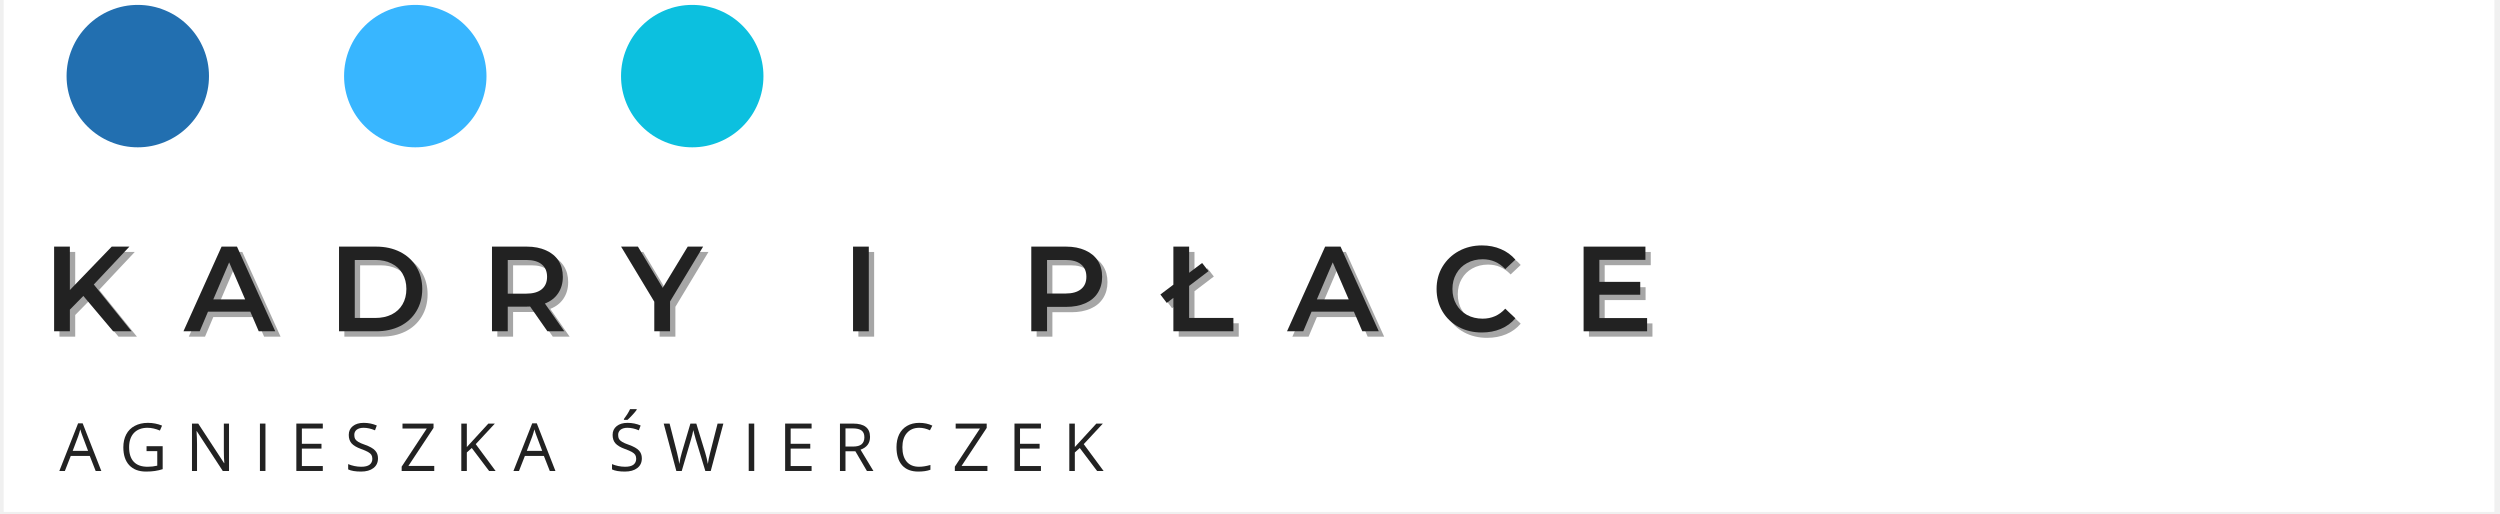
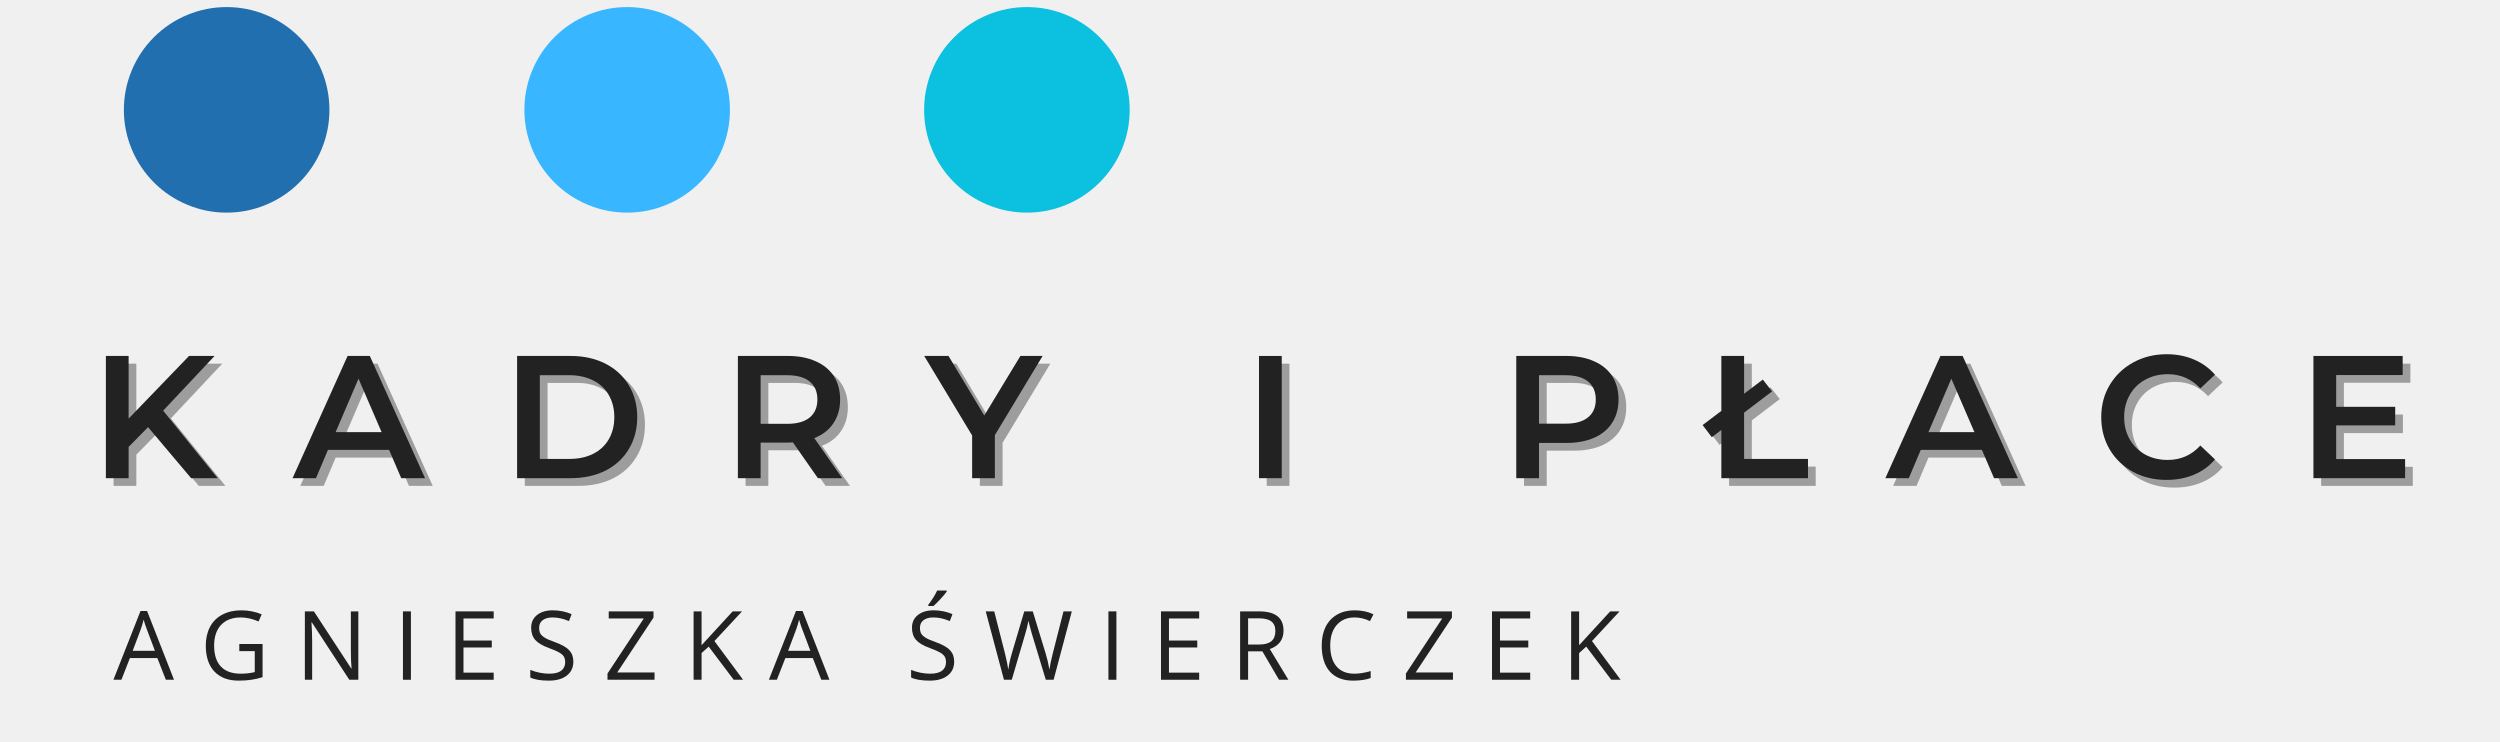
- <svg xmlns="http://www.w3.org/2000/svg" width="433" viewBox="0 0 324.75 66.75" height="89" version="1.0">
+ <svg xmlns="http://www.w3.org/2000/svg" width="300" viewBox="0 0 220 66.75" height="89" version="1.0">
  <defs>
    <g />
    <clipPath id="d1c2588e55">
      <path d="M 0.48 0 L 324.02 0 L 324.02 66.5 L 0.48 66.5 Z M 0.48 0 " clip-rule="nonzero" />
    </clipPath>
    <clipPath id="6e0aa0e3ad">
      <path d="M 8.648 0.637 L 27.148 0.637 L 27.148 19.137 L 8.648 19.137 Z M 8.648 0.637 " clip-rule="nonzero" />
    </clipPath>
    <clipPath id="3c121b77fb">
      <path d="M 17.898 0.637 C 16.672 0.637 15.492 0.871 14.359 1.34 C 13.227 1.809 12.227 2.477 11.359 3.344 C 10.492 4.211 9.824 5.211 9.355 6.344 C 8.883 7.48 8.648 8.66 8.648 9.887 C 8.648 11.113 8.883 12.293 9.355 13.426 C 9.824 14.559 10.492 15.559 11.359 16.426 C 12.227 17.293 13.227 17.961 14.359 18.43 C 15.492 18.902 16.672 19.137 17.898 19.137 C 19.125 19.137 20.305 18.902 21.438 18.43 C 22.574 17.961 23.574 17.293 24.441 16.426 C 25.309 15.559 25.977 14.559 26.445 13.426 C 26.914 12.293 27.148 11.113 27.148 9.887 C 27.148 8.66 26.914 7.48 26.445 6.344 C 25.977 5.211 25.309 4.211 24.441 3.344 C 23.574 2.477 22.574 1.809 21.438 1.34 C 20.305 0.871 19.125 0.637 17.898 0.637 Z M 17.898 0.637 " clip-rule="nonzero" />
    </clipPath>
    <clipPath id="b4ff9e5999">
      <path d="M 44.695 0.637 L 63.195 0.637 L 63.195 19.137 L 44.695 19.137 Z M 44.695 0.637 " clip-rule="nonzero" />
    </clipPath>
    <clipPath id="64219cd85f">
      <path d="M 53.945 0.637 C 52.719 0.637 51.539 0.871 50.406 1.34 C 49.273 1.809 48.27 2.477 47.402 3.344 C 46.535 4.211 45.867 5.211 45.398 6.344 C 44.93 7.48 44.695 8.66 44.695 9.887 C 44.695 11.113 44.93 12.293 45.398 13.426 C 45.867 14.559 46.535 15.559 47.402 16.426 C 48.27 17.293 49.273 17.961 50.406 18.43 C 51.539 18.902 52.719 19.137 53.945 19.137 C 55.172 19.137 56.352 18.902 57.484 18.43 C 58.617 17.961 59.617 17.293 60.484 16.426 C 61.352 15.559 62.02 14.559 62.492 13.426 C 62.961 12.293 63.195 11.113 63.195 9.887 C 63.195 8.66 62.961 7.48 62.492 6.344 C 62.02 5.211 61.352 4.211 60.484 3.344 C 59.617 2.477 58.617 1.809 57.484 1.34 C 56.352 0.871 55.172 0.637 53.945 0.637 Z M 53.945 0.637 " clip-rule="nonzero" />
    </clipPath>
    <clipPath id="1622db8b1f">
      <path d="M 80.672 0.637 L 99.172 0.637 L 99.172 19.137 L 80.672 19.137 Z M 80.672 0.637 " clip-rule="nonzero" />
    </clipPath>
    <clipPath id="e799935998">
      <path d="M 89.922 0.637 C 88.695 0.637 87.516 0.871 86.383 1.34 C 85.25 1.809 84.25 2.477 83.383 3.344 C 82.512 4.211 81.844 5.211 81.375 6.344 C 80.906 7.48 80.672 8.66 80.672 9.887 C 80.672 11.113 80.906 12.293 81.375 13.426 C 81.844 14.559 82.512 15.559 83.383 16.426 C 84.25 17.293 85.25 17.961 86.383 18.43 C 87.516 18.902 88.695 19.137 89.922 19.137 C 91.148 19.137 92.328 18.902 93.461 18.43 C 94.594 17.961 95.594 17.293 96.461 16.426 C 97.328 15.559 98 14.559 98.469 13.426 C 98.938 12.293 99.172 11.113 99.172 9.887 C 99.172 8.66 98.938 7.48 98.469 6.344 C 98 5.211 97.328 4.211 96.461 3.344 C 95.594 2.477 94.594 1.809 93.461 1.34 C 92.328 0.871 91.148 0.637 89.922 0.637 Z M 89.922 0.637 " clip-rule="nonzero" />
    </clipPath>
  </defs>
-   <g clip-path="url(#d1c2588e55)">
-     <path fill="#ffffff" d="M 0.48 0 L 324.02 0 L 324.02 66.5 L 0.48 66.5 Z M 0.48 0 " fill-opacity="1" fill-rule="nonzero" />
-   </g>
+   <g clip-path="url(#d1c2588e55)" />
  <g fill="#222222" fill-opacity="0.4">
    <g transform="translate(6.253889, 43.72967)">
      <g>
        <path d="M 5.266 -4.594 L 3.516 -2.812 L 3.516 0 L 1.469 0 L 1.469 -11 L 3.516 -11 L 3.516 -5.359 L 8.953 -11 L 11.25 -11 L 6.625 -6.078 L 11.531 0 L 9.141 0 Z M 5.266 -4.594 " />
      </g>
    </g>
  </g>
  <g fill="#222222" fill-opacity="0.4">
    <g transform="translate(24.60198, 43.72967)">
      <g>
        <path d="M 8.609 -2.547 L 3.109 -2.547 L 2.031 0 L -0.078 0 L 4.875 -11 L 6.875 -11 L 11.844 0 L 9.703 0 Z M 7.938 -4.141 L 5.859 -8.953 L 3.797 -4.141 Z M 7.938 -4.141 " />
      </g>
    </g>
  </g>
  <g fill="#222222" fill-opacity="0.4">
    <g transform="translate(43.26389, 43.72967)">
      <g>
        <path d="M 1.469 -11 L 6.281 -11 C 7.457 -11 8.5 -10.77 9.406 -10.312 C 10.312 -9.852 11.016 -9.207 11.516 -8.375 C 12.023 -7.539 12.281 -6.582 12.281 -5.5 C 12.281 -4.406 12.023 -3.441 11.516 -2.609 C 11.016 -1.773 10.312 -1.129 9.406 -0.672 C 8.5 -0.223 7.457 0 6.281 0 L 1.469 0 Z M 6.188 -1.734 C 6.988 -1.734 7.695 -1.883 8.312 -2.188 C 8.926 -2.5 9.395 -2.938 9.719 -3.5 C 10.051 -4.07 10.219 -4.738 10.219 -5.5 C 10.219 -6.25 10.051 -6.91 9.719 -7.484 C 9.395 -8.055 8.926 -8.492 8.312 -8.797 C 7.695 -9.109 6.988 -9.266 6.188 -9.266 L 3.516 -9.266 L 3.516 -1.734 Z M 6.188 -1.734 " />
      </g>
    </g>
  </g>
  <g fill="#222222" fill-opacity="0.4">
    <g transform="translate(63.13404, 43.72967)">
      <g>
        <path d="M 8.672 0 L 6.422 -3.219 C 6.328 -3.207 6.188 -3.203 6 -3.203 L 3.516 -3.203 L 3.516 0 L 1.469 0 L 1.469 -11 L 6 -11 C 6.945 -11 7.773 -10.836 8.484 -10.516 C 9.191 -10.203 9.734 -9.754 10.109 -9.172 C 10.484 -8.586 10.672 -7.891 10.672 -7.078 C 10.672 -6.254 10.469 -5.539 10.062 -4.938 C 9.664 -4.344 9.094 -3.898 8.344 -3.609 L 10.859 0 Z M 8.625 -7.078 C 8.625 -7.785 8.391 -8.328 7.922 -8.703 C 7.461 -9.078 6.789 -9.266 5.906 -9.266 L 3.516 -9.266 L 3.516 -4.891 L 5.906 -4.891 C 6.789 -4.891 7.461 -5.078 7.922 -5.453 C 8.391 -5.836 8.625 -6.379 8.625 -7.078 Z M 8.625 -7.078 " />
      </g>
    </g>
  </g>
  <g fill="#222222" fill-opacity="0.4">
    <g transform="translate(81.51351, 43.72967)">
      <g>
        <path d="M 6.219 -3.875 L 6.219 0 L 4.172 0 L 4.172 -3.844 L -0.141 -11 L 2.047 -11 L 5.266 -5.641 L 8.516 -11 L 10.516 -11 Z M 6.219 -3.875 " />
      </g>
    </g>
  </g>
  <g fill="#222222" fill-opacity="0.4">
    <g transform="translate(98.79461, 43.72967)">
      <g />
    </g>
  </g>
  <g fill="#222222" fill-opacity="0.4">
    <g transform="translate(110.0346, 43.72967)">
      <g>
        <path d="M 1.469 -11 L 3.516 -11 L 3.516 0 L 1.469 0 Z M 1.469 -11 " />
      </g>
    </g>
  </g>
  <g fill="#222222" fill-opacity="0.4">
    <g transform="translate(121.9493, 43.72967)">
      <g />
    </g>
  </g>
  <g fill="#222222" fill-opacity="0.4">
    <g transform="translate(133.1893, 43.72967)">
      <g>
        <path d="M 6 -11 C 6.945 -11 7.773 -10.836 8.484 -10.516 C 9.191 -10.203 9.734 -9.754 10.109 -9.172 C 10.484 -8.586 10.672 -7.891 10.672 -7.078 C 10.672 -6.285 10.484 -5.594 10.109 -5 C 9.734 -4.406 9.191 -3.953 8.484 -3.641 C 7.773 -3.328 6.945 -3.172 6 -3.172 L 3.516 -3.172 L 3.516 0 L 1.469 0 L 1.469 -11 Z M 5.906 -4.906 C 6.789 -4.906 7.461 -5.094 7.922 -5.469 C 8.391 -5.844 8.625 -6.379 8.625 -7.078 C 8.625 -7.785 8.391 -8.328 7.922 -8.703 C 7.461 -9.078 6.789 -9.266 5.906 -9.266 L 3.516 -9.266 L 3.516 -4.906 Z M 5.906 -4.906 " />
      </g>
    </g>
  </g>
  <g fill="#222222" fill-opacity="0.4">
    <g transform="translate(151.4904, 43.72967)">
      <g>
        <path d="M 1.625 -11 L 3.672 -11 L 3.672 -1.734 L 9.422 -1.734 L 9.422 0 L 1.625 0 Z M -0.062 -4.781 L 5.359 -8.875 L 6.188 -7.812 L 0.766 -3.688 Z M -0.062 -4.781 " />
      </g>
    </g>
  </g>
  <g fill="#222222" fill-opacity="0.4">
    <g transform="translate(167.9555, 43.72967)">
      <g>
        <path d="M 8.609 -2.547 L 3.109 -2.547 L 2.031 0 L -0.078 0 L 4.875 -11 L 6.875 -11 L 11.844 0 L 9.703 0 Z M 7.938 -4.141 L 5.859 -8.953 L 3.797 -4.141 Z M 7.938 -4.141 " />
      </g>
    </g>
  </g>
  <g fill="#222222" fill-opacity="0.4">
    <g transform="translate(186.6174, 43.72967)">
      <g>
        <path d="M 6.562 0.156 C 5.457 0.156 4.457 -0.082 3.562 -0.562 C 2.664 -1.051 1.961 -1.723 1.453 -2.578 C 0.941 -3.441 0.688 -4.414 0.688 -5.5 C 0.688 -6.57 0.941 -7.535 1.453 -8.391 C 1.973 -9.254 2.68 -9.93 3.578 -10.422 C 4.473 -10.91 5.473 -11.156 6.578 -11.156 C 7.484 -11.156 8.305 -10.992 9.047 -10.672 C 9.785 -10.359 10.41 -9.906 10.922 -9.312 L 9.609 -8.078 C 8.816 -8.93 7.836 -9.359 6.672 -9.359 C 5.922 -9.359 5.242 -9.191 4.641 -8.859 C 4.047 -8.535 3.582 -8.078 3.25 -7.484 C 2.914 -6.898 2.75 -6.238 2.75 -5.5 C 2.75 -4.75 2.914 -4.082 3.25 -3.5 C 3.582 -2.914 4.047 -2.457 4.641 -2.125 C 5.242 -1.801 5.922 -1.641 6.672 -1.641 C 7.836 -1.641 8.816 -2.07 9.609 -2.938 L 10.922 -1.688 C 10.41 -1.082 9.781 -0.625 9.031 -0.312 C 8.289 0 7.469 0.156 6.562 0.156 Z M 6.562 0.156 " />
      </g>
    </g>
  </g>
  <g fill="#222222" fill-opacity="0.4">
    <g transform="translate(204.9341, 43.72967)">
      <g>
        <path d="M 9.719 -1.719 L 9.719 0 L 1.469 0 L 1.469 -11 L 9.5 -11 L 9.5 -9.281 L 3.516 -9.281 L 3.516 -6.422 L 8.828 -6.422 L 8.828 -4.75 L 3.516 -4.75 L 3.516 -1.719 Z M 9.719 -1.719 " />
      </g>
    </g>
  </g>
  <g fill="#222222" fill-opacity="1">
    <g transform="translate(5.559916, 43.0357)">
      <g>
        <path d="M 5.266 -4.594 L 3.516 -2.812 L 3.516 0 L 1.469 0 L 1.469 -11 L 3.516 -11 L 3.516 -5.359 L 8.953 -11 L 11.25 -11 L 6.625 -6.078 L 11.531 0 L 9.141 0 Z M 5.266 -4.594 " />
      </g>
    </g>
  </g>
  <g fill="#222222" fill-opacity="1">
    <g transform="translate(23.90801, 43.0357)">
      <g>
        <path d="M 8.609 -2.547 L 3.109 -2.547 L 2.031 0 L -0.078 0 L 4.875 -11 L 6.875 -11 L 11.844 0 L 9.703 0 Z M 7.938 -4.141 L 5.859 -8.953 L 3.797 -4.141 Z M 7.938 -4.141 " />
      </g>
    </g>
  </g>
  <g fill="#222222" fill-opacity="1">
    <g transform="translate(42.56992, 43.0357)">
      <g>
        <path d="M 1.469 -11 L 6.281 -11 C 7.457 -11 8.5 -10.77 9.406 -10.312 C 10.312 -9.852 11.016 -9.207 11.516 -8.375 C 12.023 -7.539 12.281 -6.582 12.281 -5.5 C 12.281 -4.406 12.023 -3.441 11.516 -2.609 C 11.016 -1.773 10.312 -1.129 9.406 -0.672 C 8.5 -0.223 7.457 0 6.281 0 L 1.469 0 Z M 6.188 -1.734 C 6.988 -1.734 7.695 -1.883 8.312 -2.188 C 8.926 -2.5 9.395 -2.938 9.719 -3.5 C 10.051 -4.07 10.219 -4.738 10.219 -5.5 C 10.219 -6.25 10.051 -6.91 9.719 -7.484 C 9.395 -8.055 8.926 -8.492 8.312 -8.797 C 7.695 -9.109 6.988 -9.266 6.188 -9.266 L 3.516 -9.266 L 3.516 -1.734 Z M 6.188 -1.734 " />
      </g>
    </g>
  </g>
  <g fill="#222222" fill-opacity="1">
    <g transform="translate(62.44006, 43.0357)">
      <g>
        <path d="M 8.672 0 L 6.422 -3.219 C 6.328 -3.207 6.188 -3.203 6 -3.203 L 3.516 -3.203 L 3.516 0 L 1.469 0 L 1.469 -11 L 6 -11 C 6.945 -11 7.773 -10.836 8.484 -10.516 C 9.191 -10.203 9.734 -9.754 10.109 -9.172 C 10.484 -8.586 10.672 -7.891 10.672 -7.078 C 10.672 -6.254 10.469 -5.539 10.062 -4.938 C 9.664 -4.344 9.094 -3.898 8.344 -3.609 L 10.859 0 Z M 8.625 -7.078 C 8.625 -7.785 8.391 -8.328 7.922 -8.703 C 7.461 -9.078 6.789 -9.266 5.906 -9.266 L 3.516 -9.266 L 3.516 -4.891 L 5.906 -4.891 C 6.789 -4.891 7.461 -5.078 7.922 -5.453 C 8.391 -5.836 8.625 -6.379 8.625 -7.078 Z M 8.625 -7.078 " />
      </g>
    </g>
  </g>
  <g fill="#222222" fill-opacity="1">
    <g transform="translate(80.81954, 43.0357)">
      <g>
        <path d="M 6.219 -3.875 L 6.219 0 L 4.172 0 L 4.172 -3.844 L -0.141 -11 L 2.047 -11 L 5.266 -5.641 L 8.516 -11 L 10.516 -11 Z M 6.219 -3.875 " />
      </g>
    </g>
  </g>
  <g fill="#222222" fill-opacity="1">
    <g transform="translate(98.10063, 43.0357)">
      <g />
    </g>
  </g>
  <g fill="#222222" fill-opacity="1">
    <g transform="translate(109.3406, 43.0357)">
      <g>
        <path d="M 1.469 -11 L 3.516 -11 L 3.516 0 L 1.469 0 Z M 1.469 -11 " />
      </g>
    </g>
  </g>
  <g fill="#222222" fill-opacity="1">
    <g transform="translate(121.2554, 43.0357)">
      <g />
    </g>
  </g>
  <g fill="#222222" fill-opacity="1">
    <g transform="translate(132.4954, 43.0357)">
      <g>
        <path d="M 6 -11 C 6.945 -11 7.773 -10.836 8.484 -10.516 C 9.191 -10.203 9.734 -9.754 10.109 -9.172 C 10.484 -8.586 10.672 -7.891 10.672 -7.078 C 10.672 -6.285 10.484 -5.594 10.109 -5 C 9.734 -4.406 9.191 -3.953 8.484 -3.641 C 7.773 -3.328 6.945 -3.172 6 -3.172 L 3.516 -3.172 L 3.516 0 L 1.469 0 L 1.469 -11 Z M 5.906 -4.906 C 6.789 -4.906 7.461 -5.094 7.922 -5.469 C 8.391 -5.844 8.625 -6.379 8.625 -7.078 C 8.625 -7.785 8.391 -8.328 7.922 -8.703 C 7.461 -9.078 6.789 -9.266 5.906 -9.266 L 3.516 -9.266 L 3.516 -4.906 Z M 5.906 -4.906 " />
      </g>
    </g>
  </g>
  <g fill="#222222" fill-opacity="1">
    <g transform="translate(150.7964, 43.0357)">
      <g>
        <path d="M 1.625 -11 L 3.672 -11 L 3.672 -1.734 L 9.422 -1.734 L 9.422 0 L 1.625 0 Z M -0.062 -4.781 L 5.359 -8.875 L 6.188 -7.812 L 0.766 -3.688 Z M -0.062 -4.781 " />
      </g>
    </g>
  </g>
  <g fill="#222222" fill-opacity="1">
    <g transform="translate(167.2615, 43.0357)">
      <g>
        <path d="M 8.609 -2.547 L 3.109 -2.547 L 2.031 0 L -0.078 0 L 4.875 -11 L 6.875 -11 L 11.844 0 L 9.703 0 Z M 7.938 -4.141 L 5.859 -8.953 L 3.797 -4.141 Z M 7.938 -4.141 " />
      </g>
    </g>
  </g>
  <g fill="#222222" fill-opacity="1">
    <g transform="translate(185.9234, 43.0357)">
      <g>
        <path d="M 6.562 0.156 C 5.457 0.156 4.457 -0.082 3.562 -0.562 C 2.664 -1.051 1.961 -1.723 1.453 -2.578 C 0.941 -3.441 0.688 -4.414 0.688 -5.5 C 0.688 -6.57 0.941 -7.535 1.453 -8.391 C 1.973 -9.254 2.68 -9.93 3.578 -10.422 C 4.473 -10.91 5.473 -11.156 6.578 -11.156 C 7.484 -11.156 8.305 -10.992 9.047 -10.672 C 9.785 -10.359 10.41 -9.906 10.922 -9.312 L 9.609 -8.078 C 8.816 -8.93 7.836 -9.359 6.672 -9.359 C 5.922 -9.359 5.242 -9.191 4.641 -8.859 C 4.047 -8.535 3.582 -8.078 3.25 -7.484 C 2.914 -6.898 2.75 -6.238 2.75 -5.5 C 2.75 -4.75 2.914 -4.082 3.25 -3.5 C 3.582 -2.914 4.047 -2.457 4.641 -2.125 C 5.242 -1.801 5.922 -1.641 6.672 -1.641 C 7.836 -1.641 8.816 -2.07 9.609 -2.938 L 10.922 -1.688 C 10.41 -1.082 9.781 -0.625 9.031 -0.312 C 8.289 0 7.469 0.156 6.562 0.156 Z M 6.562 0.156 " />
      </g>
    </g>
  </g>
  <g fill="#222222" fill-opacity="1">
    <g transform="translate(204.2402, 43.0357)">
      <g>
        <path d="M 9.719 -1.719 L 9.719 0 L 1.469 0 L 1.469 -11 L 9.5 -11 L 9.5 -9.281 L 3.516 -9.281 L 3.516 -6.422 L 8.828 -6.422 L 8.828 -4.75 L 3.516 -4.75 L 3.516 -1.719 Z M 9.719 -1.719 " />
      </g>
    </g>
  </g>
  <g fill="#222222" fill-opacity="1">
    <g transform="translate(7.707754, 61.17899)">
      <g>
        <path d="M 4.719 0 L 3.953 -1.953 L 1.484 -1.953 L 0.719 0 L 0 0 L 2.438 -6.188 L 3.031 -6.188 L 5.453 0 Z M 3.734 -2.609 L 3.016 -4.516 C 2.922 -4.754 2.82 -5.051 2.719 -5.406 C 2.656 -5.133 2.566 -4.836 2.453 -4.516 L 1.734 -2.609 Z M 3.734 -2.609 " />
      </g>
    </g>
  </g>
  <g fill="#222222" fill-opacity="1">
    <g transform="translate(15.49035, 61.17899)">
      <g>
        <path d="M 3.547 -3.219 L 5.641 -3.219 L 5.641 -0.234 C 5.316 -0.129 4.984 -0.051 4.641 0 C 4.305 0.051 3.922 0.078 3.484 0.078 C 2.547 0.078 1.816 -0.195 1.297 -0.75 C 0.785 -1.301 0.531 -2.078 0.531 -3.078 C 0.531 -3.711 0.656 -4.27 0.906 -4.75 C 1.164 -5.238 1.535 -5.609 2.016 -5.859 C 2.504 -6.117 3.07 -6.25 3.719 -6.25 C 4.375 -6.25 4.988 -6.129 5.562 -5.891 L 5.281 -5.25 C 4.719 -5.488 4.18 -5.609 3.672 -5.609 C 2.922 -5.609 2.332 -5.383 1.906 -4.938 C 1.488 -4.488 1.281 -3.867 1.281 -3.078 C 1.281 -2.242 1.484 -1.613 1.891 -1.188 C 2.297 -0.758 2.895 -0.547 3.688 -0.547 C 4.113 -0.547 4.531 -0.594 4.938 -0.688 L 4.938 -2.578 L 3.547 -2.578 Z M 3.547 -3.219 " />
      </g>
    </g>
  </g>
  <g fill="#222222" fill-opacity="1">
    <g transform="translate(24.09373, 61.17899)">
      <g>
        <path d="M 5.656 0 L 4.844 0 L 1.469 -5.172 L 1.438 -5.172 C 1.477 -4.555 1.5 -4 1.5 -3.5 L 1.5 0 L 0.844 0 L 0.844 -6.156 L 1.656 -6.156 L 5.016 -1.016 L 5.047 -1.016 C 5.035 -1.086 5.02 -1.328 5 -1.734 C 4.988 -2.148 4.984 -2.445 4.984 -2.625 L 4.984 -6.156 L 5.656 -6.156 Z M 5.656 0 " />
      </g>
    </g>
  </g>
  <g fill="#222222" fill-opacity="1">
    <g transform="translate(32.9202, 61.17899)">
      <g>
        <path d="M 0.844 0 L 0.844 -6.156 L 1.562 -6.156 L 1.562 0 Z M 0.844 0 " />
      </g>
    </g>
  </g>
  <g fill="#222222" fill-opacity="1">
    <g transform="translate(37.65114, 61.17899)">
      <g>
        <path d="M 4.281 0 L 0.844 0 L 0.844 -6.156 L 4.281 -6.156 L 4.281 -5.516 L 1.562 -5.516 L 1.562 -3.531 L 4.109 -3.531 L 4.109 -2.906 L 1.562 -2.906 L 1.562 -0.641 L 4.281 -0.641 Z M 4.281 0 " />
      </g>
    </g>
  </g>
  <g fill="#222222" fill-opacity="1">
    <g transform="translate(44.7729, 61.17899)">
      <g>
        <path d="M 4.328 -1.641 C 4.328 -1.098 4.129 -0.676 3.734 -0.375 C 3.336 -0.07 2.801 0.078 2.125 0.078 C 1.395 0.078 0.836 -0.016 0.453 -0.203 L 0.453 -0.891 C 0.703 -0.785 0.973 -0.703 1.266 -0.641 C 1.566 -0.578 1.863 -0.547 2.156 -0.547 C 2.633 -0.547 2.992 -0.633 3.234 -0.812 C 3.473 -1 3.594 -1.254 3.594 -1.578 C 3.594 -1.785 3.551 -1.957 3.469 -2.094 C 3.383 -2.227 3.238 -2.352 3.031 -2.469 C 2.832 -2.582 2.531 -2.711 2.125 -2.859 C 1.551 -3.066 1.141 -3.312 0.891 -3.594 C 0.648 -3.875 0.531 -4.238 0.531 -4.688 C 0.531 -5.164 0.707 -5.547 1.062 -5.828 C 1.414 -6.109 1.883 -6.25 2.469 -6.25 C 3.082 -6.25 3.648 -6.133 4.172 -5.906 L 3.938 -5.281 C 3.426 -5.5 2.93 -5.609 2.453 -5.609 C 2.078 -5.609 1.781 -5.523 1.562 -5.359 C 1.352 -5.191 1.25 -4.969 1.25 -4.688 C 1.25 -4.469 1.285 -4.289 1.359 -4.156 C 1.441 -4.02 1.578 -3.895 1.766 -3.781 C 1.953 -3.664 2.238 -3.539 2.625 -3.406 C 3.27 -3.176 3.711 -2.926 3.953 -2.656 C 4.203 -2.395 4.328 -2.055 4.328 -1.641 Z M 4.328 -1.641 " />
      </g>
    </g>
  </g>
  <g fill="#222222" fill-opacity="1">
    <g transform="translate(51.83151, 61.17899)">
      <g>
        <path d="M 4.578 0 L 0.344 0 L 0.344 -0.562 L 3.609 -5.516 L 0.453 -5.516 L 0.453 -6.156 L 4.484 -6.156 L 4.484 -5.594 L 1.219 -0.656 L 4.578 -0.656 Z M 4.578 0 " />
      </g>
    </g>
  </g>
  <g fill="#222222" fill-opacity="1">
    <g transform="translate(59.07954, 61.17899)">
      <g>
        <path d="M 5.297 0 L 4.453 0 L 2.203 -2.984 L 1.562 -2.406 L 1.562 0 L 0.844 0 L 0.844 -6.156 L 1.562 -6.156 L 1.562 -3.109 L 4.359 -6.156 L 5.203 -6.156 L 2.719 -3.484 Z M 5.297 0 " />
      </g>
    </g>
  </g>
  <g fill="#222222" fill-opacity="1">
    <g transform="translate(66.69797, 61.17899)">
      <g>
        <path d="M 4.719 0 L 3.953 -1.953 L 1.484 -1.953 L 0.719 0 L 0 0 L 2.438 -6.188 L 3.031 -6.188 L 5.453 0 Z M 3.734 -2.609 L 3.016 -4.516 C 2.922 -4.754 2.82 -5.051 2.719 -5.406 C 2.656 -5.133 2.566 -4.836 2.453 -4.516 L 1.734 -2.609 Z M 3.734 -2.609 " />
      </g>
    </g>
  </g>
  <g fill="#222222" fill-opacity="1">
    <g transform="translate(74.48057, 61.17899)">
      <g />
    </g>
  </g>
  <g fill="#222222" fill-opacity="1">
    <g transform="translate(79.04735, 61.17899)">
      <g>
        <path d="M 4.328 -1.641 C 4.328 -1.098 4.129 -0.676 3.734 -0.375 C 3.336 -0.07 2.801 0.078 2.125 0.078 C 1.395 0.078 0.836 -0.016 0.453 -0.203 L 0.453 -0.891 C 0.703 -0.785 0.973 -0.703 1.266 -0.641 C 1.566 -0.578 1.863 -0.547 2.156 -0.547 C 2.633 -0.547 2.992 -0.633 3.234 -0.812 C 3.473 -1 3.594 -1.254 3.594 -1.578 C 3.594 -1.785 3.551 -1.957 3.469 -2.094 C 3.383 -2.227 3.238 -2.352 3.031 -2.469 C 2.832 -2.582 2.531 -2.711 2.125 -2.859 C 1.551 -3.066 1.141 -3.312 0.891 -3.594 C 0.648 -3.875 0.531 -4.238 0.531 -4.688 C 0.531 -5.164 0.707 -5.547 1.062 -5.828 C 1.414 -6.109 1.883 -6.25 2.469 -6.25 C 3.082 -6.25 3.648 -6.133 4.172 -5.906 L 3.938 -5.281 C 3.426 -5.5 2.93 -5.609 2.453 -5.609 C 2.078 -5.609 1.781 -5.523 1.562 -5.359 C 1.352 -5.191 1.25 -4.969 1.25 -4.688 C 1.25 -4.469 1.285 -4.289 1.359 -4.156 C 1.441 -4.02 1.578 -3.895 1.766 -3.781 C 1.953 -3.664 2.238 -3.539 2.625 -3.406 C 3.27 -3.176 3.711 -2.926 3.953 -2.656 C 4.203 -2.395 4.328 -2.055 4.328 -1.641 Z M 2 -6.75 C 2.133 -6.926 2.281 -7.133 2.438 -7.375 C 2.594 -7.625 2.711 -7.844 2.797 -8.031 L 3.656 -8.031 L 3.656 -7.938 C 3.531 -7.758 3.344 -7.535 3.094 -7.266 C 2.852 -7.004 2.645 -6.797 2.469 -6.641 L 2 -6.641 Z M 2 -6.75 " />
      </g>
    </g>
  </g>
  <g fill="#222222" fill-opacity="1">
    <g transform="translate(86.10597, 61.17899)">
      <g>
        <path d="M 6.219 0 L 5.516 0 L 4.266 -4.125 C 4.211 -4.301 4.148 -4.531 4.078 -4.812 C 4.004 -5.094 3.961 -5.258 3.953 -5.312 C 3.891 -4.945 3.789 -4.539 3.656 -4.094 L 2.453 0 L 1.75 0 L 0.109 -6.156 L 0.875 -6.156 L 1.844 -2.359 C 1.977 -1.816 2.078 -1.332 2.141 -0.906 C 2.211 -1.414 2.32 -1.914 2.469 -2.406 L 3.578 -6.156 L 4.344 -6.156 L 5.5 -2.375 C 5.633 -1.945 5.75 -1.457 5.844 -0.906 C 5.895 -1.301 5.992 -1.785 6.141 -2.359 L 7.109 -6.156 L 7.859 -6.156 Z M 6.219 0 " />
      </g>
    </g>
  </g>
  <g fill="#222222" fill-opacity="1">
    <g transform="translate(96.41406, 61.17899)">
      <g>
        <path d="M 0.844 0 L 0.844 -6.156 L 1.562 -6.156 L 1.562 0 Z M 0.844 0 " />
      </g>
    </g>
  </g>
  <g fill="#222222" fill-opacity="1">
    <g transform="translate(101.145, 61.17899)">
      <g>
        <path d="M 4.281 0 L 0.844 0 L 0.844 -6.156 L 4.281 -6.156 L 4.281 -5.516 L 1.562 -5.516 L 1.562 -3.531 L 4.109 -3.531 L 4.109 -2.906 L 1.562 -2.906 L 1.562 -0.641 L 4.281 -0.641 Z M 4.281 0 " />
      </g>
    </g>
  </g>
  <g fill="#222222" fill-opacity="1">
    <g transform="translate(108.2668, 61.17899)">
      <g>
        <path d="M 1.562 -2.562 L 1.562 0 L 0.844 0 L 0.844 -6.156 L 2.531 -6.156 C 3.289 -6.156 3.848 -6.008 4.203 -5.719 C 4.566 -5.438 4.75 -5.004 4.75 -4.422 C 4.75 -3.609 4.336 -3.055 3.516 -2.766 L 5.188 0 L 4.344 0 L 2.844 -2.562 Z M 1.562 -3.172 L 2.547 -3.172 C 3.047 -3.172 3.414 -3.27 3.656 -3.469 C 3.895 -3.676 4.016 -3.977 4.016 -4.375 C 4.016 -4.781 3.895 -5.07 3.656 -5.25 C 3.414 -5.438 3.031 -5.531 2.5 -5.531 L 1.562 -5.531 Z M 1.562 -3.172 " />
      </g>
    </g>
  </g>
  <g fill="#222222" fill-opacity="1">
    <g transform="translate(115.9231, 61.17899)">
      <g>
        <path d="M 3.484 -5.609 C 2.805 -5.609 2.27 -5.379 1.875 -4.922 C 1.488 -4.473 1.297 -3.859 1.297 -3.078 C 1.297 -2.273 1.484 -1.648 1.859 -1.203 C 2.234 -0.766 2.77 -0.547 3.469 -0.547 C 3.906 -0.547 4.395 -0.625 4.938 -0.781 L 4.938 -0.156 C 4.508 0 3.984 0.078 3.359 0.078 C 2.453 0.078 1.754 -0.191 1.266 -0.734 C 0.773 -1.285 0.531 -2.07 0.531 -3.094 C 0.531 -3.719 0.645 -4.27 0.875 -4.75 C 1.113 -5.227 1.457 -5.598 1.906 -5.859 C 2.352 -6.117 2.879 -6.25 3.484 -6.25 C 4.129 -6.25 4.695 -6.129 5.188 -5.891 L 4.875 -5.281 C 4.414 -5.5 3.953 -5.609 3.484 -5.609 Z M 3.484 -5.609 " />
      </g>
    </g>
  </g>
  <g fill="#222222" fill-opacity="1">
    <g transform="translate(123.6888, 61.17899)">
      <g>
        <path d="M 4.578 0 L 0.344 0 L 0.344 -0.562 L 3.609 -5.516 L 0.453 -5.516 L 0.453 -6.156 L 4.484 -6.156 L 4.484 -5.594 L 1.219 -0.656 L 4.578 -0.656 Z M 4.578 0 " />
      </g>
    </g>
  </g>
  <g fill="#222222" fill-opacity="1">
    <g transform="translate(130.9369, 61.17899)">
      <g>
        <path d="M 4.281 0 L 0.844 0 L 0.844 -6.156 L 4.281 -6.156 L 4.281 -5.516 L 1.562 -5.516 L 1.562 -3.531 L 4.109 -3.531 L 4.109 -2.906 L 1.562 -2.906 L 1.562 -0.641 L 4.281 -0.641 Z M 4.281 0 " />
      </g>
    </g>
  </g>
  <g fill="#222222" fill-opacity="1">
    <g transform="translate(138.0586, 61.17899)">
      <g>
        <path d="M 5.297 0 L 4.453 0 L 2.203 -2.984 L 1.562 -2.406 L 1.562 0 L 0.844 0 L 0.844 -6.156 L 1.562 -6.156 L 1.562 -3.109 L 4.359 -6.156 L 5.203 -6.156 L 2.719 -3.484 Z M 5.297 0 " />
      </g>
    </g>
  </g>
  <g clip-path="url(#6e0aa0e3ad)">
    <g clip-path="url(#3c121b77fb)">
      <path fill="#226FB0" d="M 8.648 0.637 L 27.148 0.637 L 27.148 19.137 L 8.648 19.137 Z M 8.648 0.637 " fill-opacity="1" fill-rule="nonzero" />
    </g>
  </g>
  <g clip-path="url(#b4ff9e5999)">
    <g clip-path="url(#64219cd85f)">
      <path fill="#38b6ff" d="M 44.695 0.637 L 63.195 0.637 L 63.195 19.137 L 44.695 19.137 Z M 44.695 0.637 " fill-opacity="1" fill-rule="nonzero" />
    </g>
  </g>
  <g clip-path="url(#1622db8b1f)">
    <g clip-path="url(#e799935998)">
      <path fill="#0cc0df" d="M 80.672 0.637 L 99.172 0.637 L 99.172 19.137 L 80.672 19.137 Z M 80.672 0.637 " fill-opacity="1" fill-rule="nonzero" />
    </g>
  </g>
</svg>
